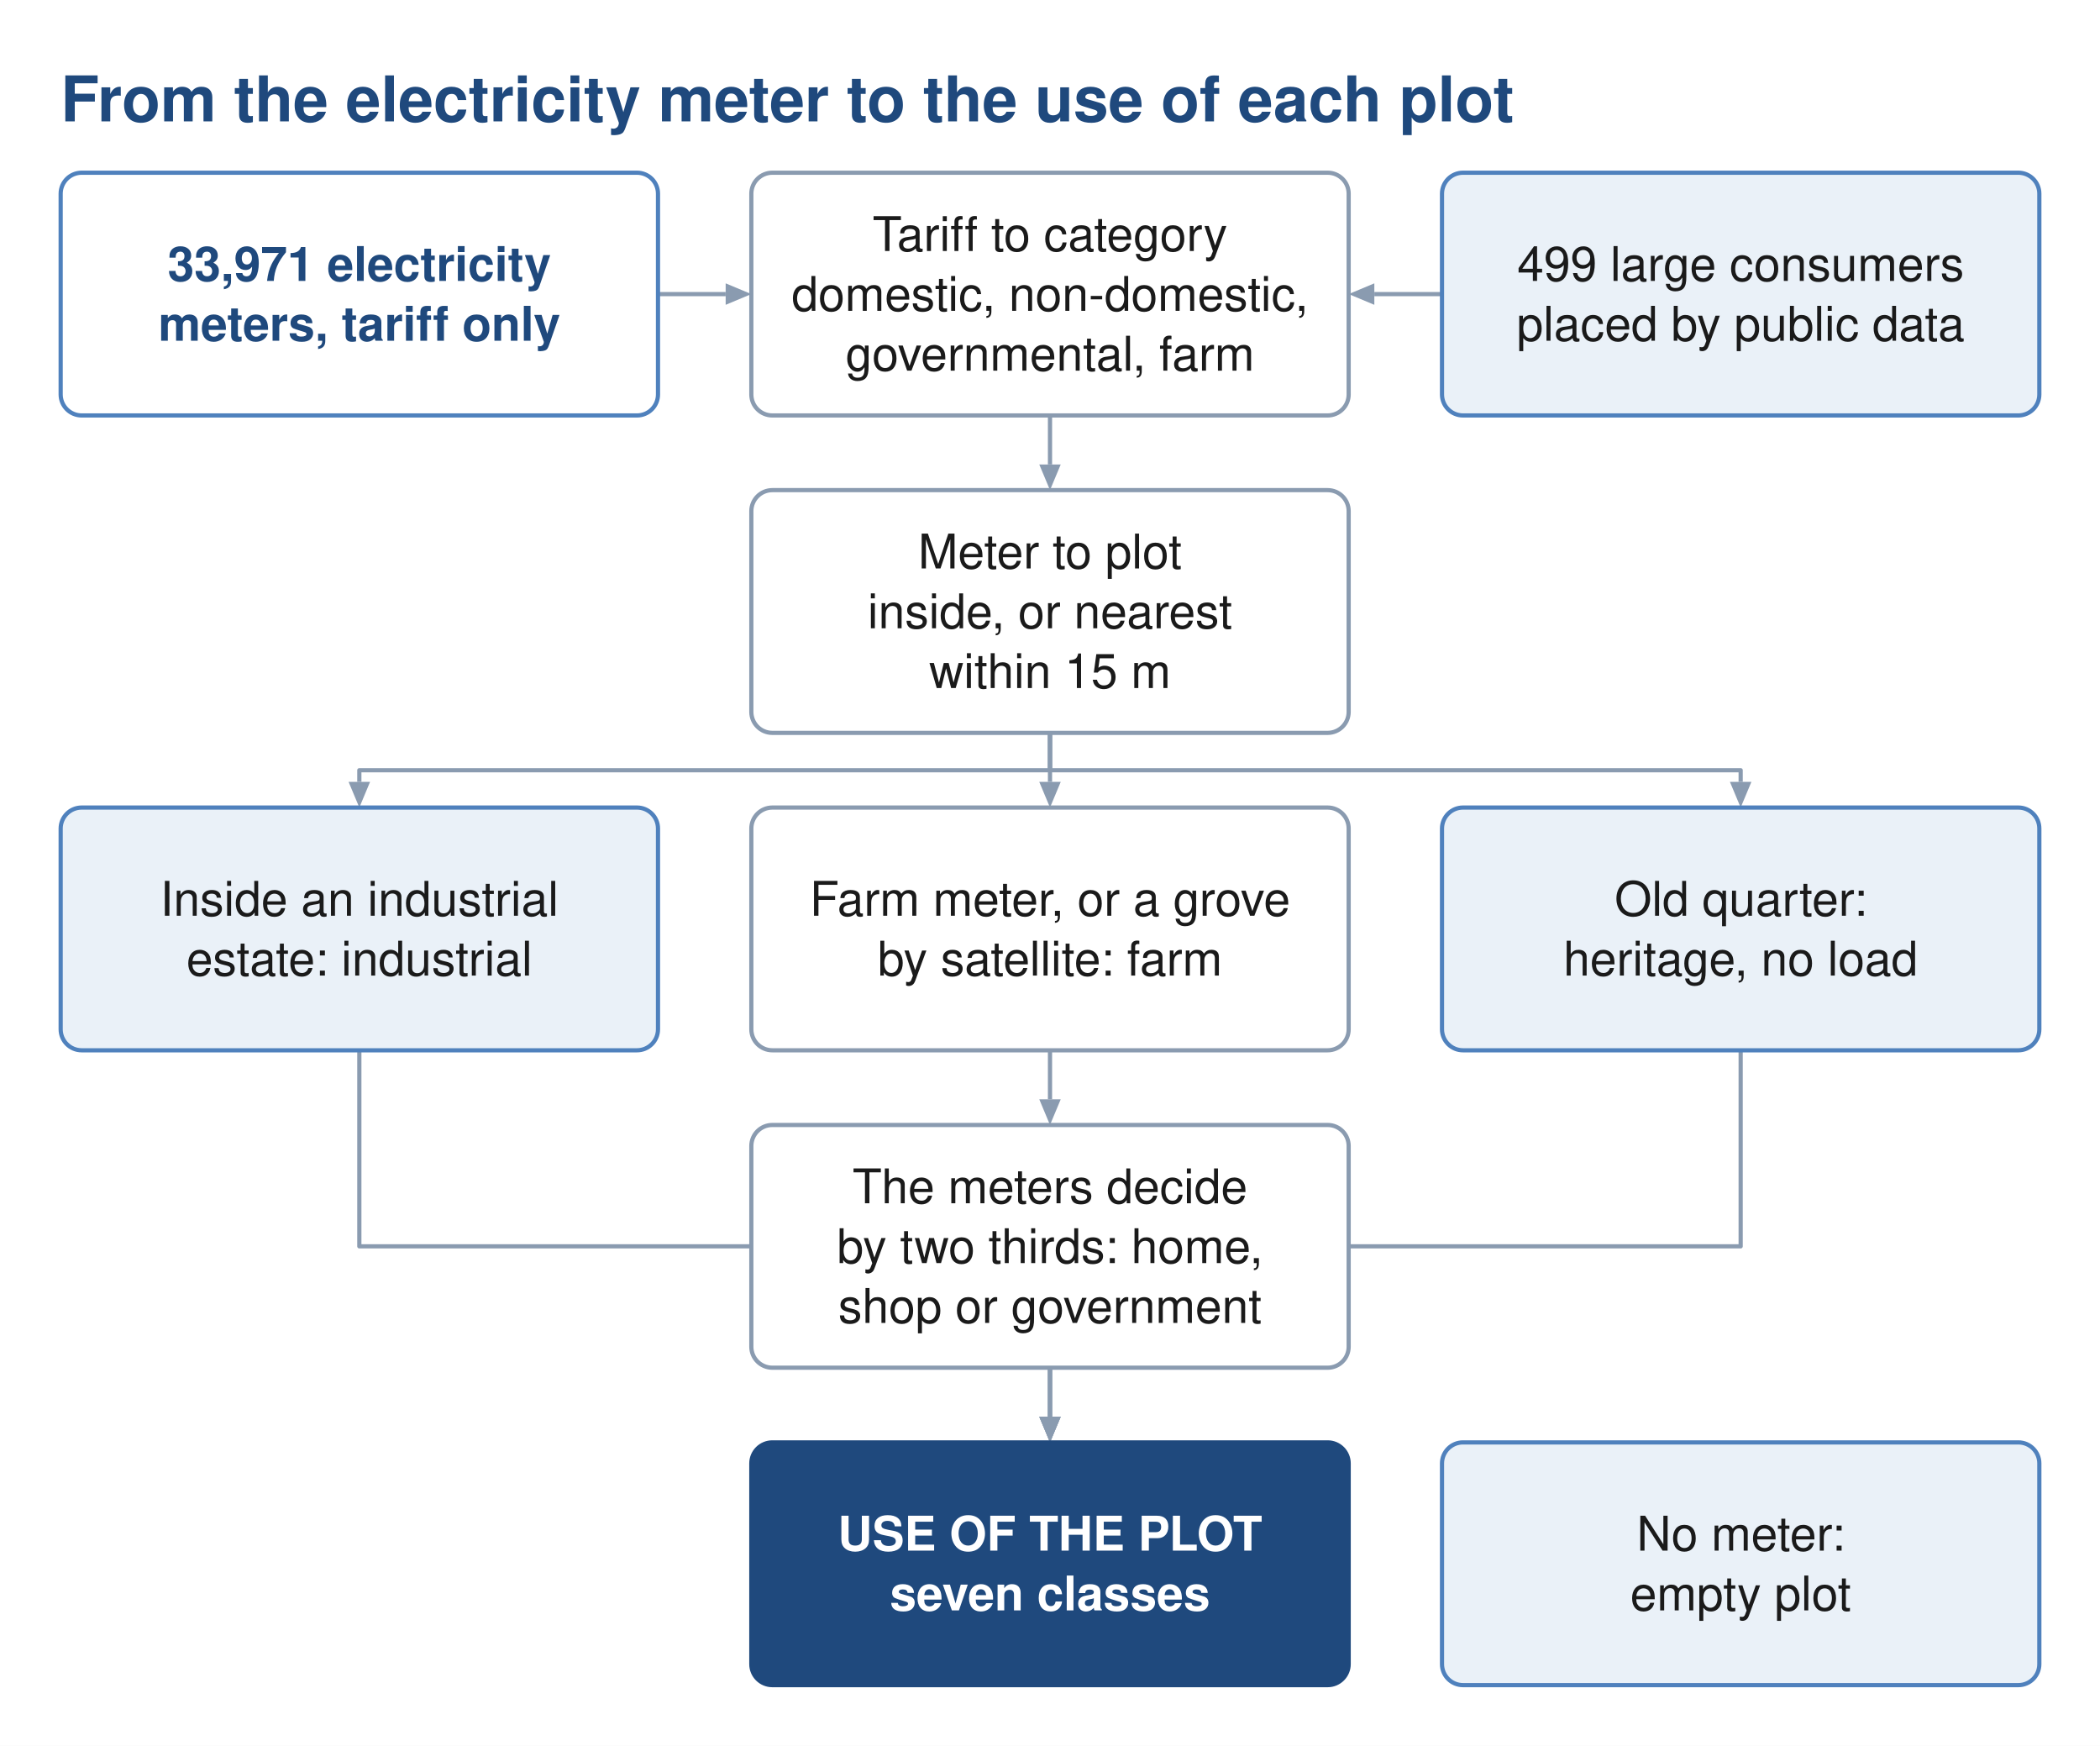
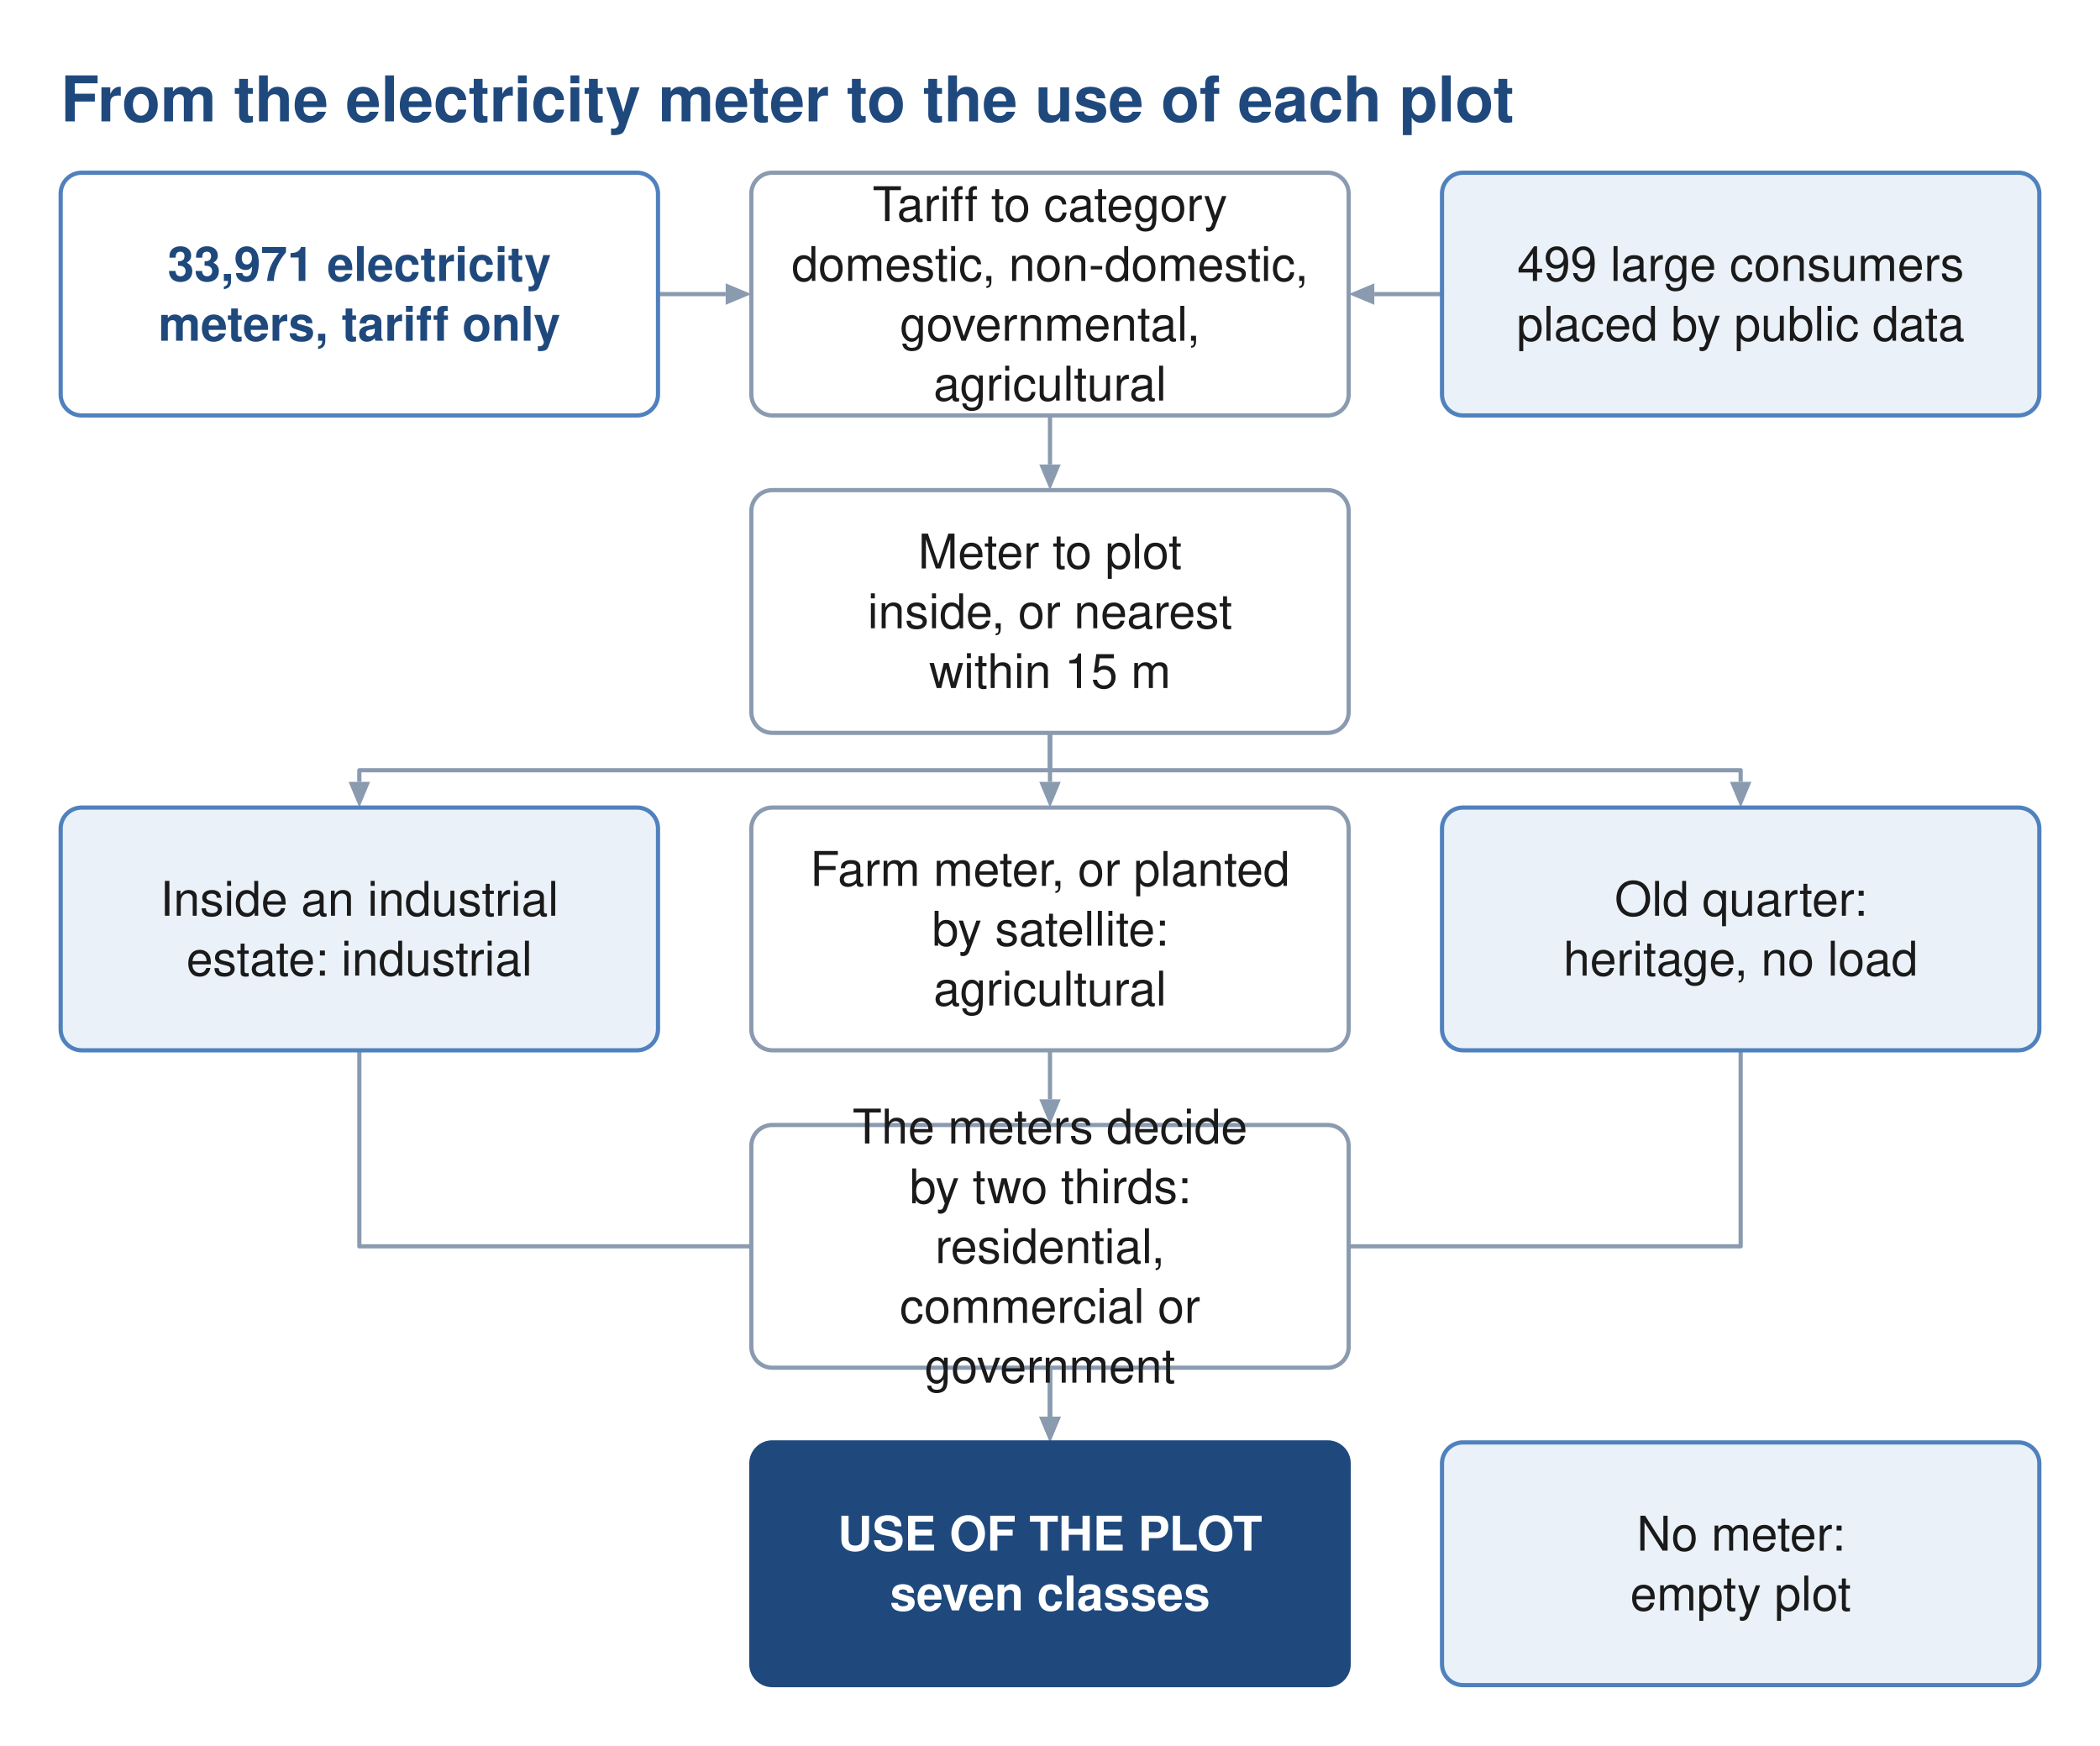
<svg xmlns="http://www.w3.org/2000/svg" width="900" height="748" viewBox="0 0 900 748" font-family="Helvetica">
  <rect width="900" height="748" fill="#FFFFFF" />
  <text x="26" y="52" font-family="Helvetica" font-size="27" font-weight="600" fill="#1F497D">From the electricity meter to the use of each plot</text>
  <path d="M282.0,126.0 L311.0,126.0" fill="none" stroke="#8A9BB0" stroke-width="1.8" stroke-linejoin="round" />
  <polygon points="322.0,126.0 311.0,130.6 311.0,121.4" fill="#8A9BB0" />
  <path d="M618.0,126.0 L589.0,126.0" fill="none" stroke="#8A9BB0" stroke-width="1.8" stroke-linejoin="round" />
  <polygon points="578.0,126.0 589.0,121.4 589.0,130.6" fill="#8A9BB0" />
  <path d="M450.0,178.0 L450.0,199.0" fill="none" stroke="#8A9BB0" stroke-width="1.8" stroke-linejoin="round" />
  <polygon points="450.0,210.0 445.4,199.0 454.6,199.0" fill="#8A9BB0" />
  <path d="M450.0,314.0 L450.0,330.0 L154.0,330.0 L154.0,335.0" fill="none" stroke="#8A9BB0" stroke-width="1.8" stroke-linejoin="round" />
  <polygon points="154.0,346.0 149.4,335.0 158.6,335.0" fill="#8A9BB0" />
  <path d="M450.0,314.0 L450.0,335.0" fill="none" stroke="#8A9BB0" stroke-width="1.8" stroke-linejoin="round" />
  <polygon points="450.0,346.0 445.4,335.0 454.6,335.0" fill="#8A9BB0" />
  <path d="M450.0,314.0 L450.0,330.0 L746.0,330.0 L746.0,335.0" fill="none" stroke="#8A9BB0" stroke-width="1.8" stroke-linejoin="round" />
  <polygon points="746.0,346.0 741.4,335.0 750.6,335.0" fill="#8A9BB0" />
  <path d="M450.0,450.0 L450.0,471.0" fill="none" stroke="#8A9BB0" stroke-width="1.8" stroke-linejoin="round" />
  <polygon points="450.0,482.0 445.4,471.0 454.6,471.0" fill="#8A9BB0" />
  <path d="M450.0,586.0 L450.0,607.0" fill="none" stroke="#8A9BB0" stroke-width="1.8" stroke-linejoin="round" />
  <polygon points="450.0,618.0 445.4,607.0 454.6,607.0" fill="#8A9BB0" />
  <path d="M154.0,450.0 L154.0,534.0 L450.0,534.0 L450.0,607.0" fill="none" stroke="#8A9BB0" stroke-width="1.8" stroke-linejoin="round" />
  <polygon points="450.0,618.0 445.4,607.0 454.6,607.0" fill="#8A9BB0" />
  <path d="M746.0,450.0 L746.0,534.0 L450.0,534.0 L450.0,607.0" fill="none" stroke="#8A9BB0" stroke-width="1.8" stroke-linejoin="round" />
  <polygon points="450.0,618.0 445.4,607.0 454.6,607.0" fill="#8A9BB0" />
  <rect x="26" y="74" width="256" height="104" rx="9" fill="#FFFFFF" stroke="#4F81BD" stroke-width="1.8" />
  <text x="154.0" y="120.362" font-family="Helvetica" font-size="20.5" font-weight="600" fill="#1F497D" text-anchor="middle">33,971 electricity</text>
  <text x="154.0" y="145.988" font-family="Helvetica" font-size="20.5" font-weight="600" fill="#1F497D" text-anchor="middle">meters, tariff only</text>
  <rect x="322" y="74" width="256" height="104" rx="9" fill="#FFFFFF" stroke="#8A9BB0" stroke-width="1.8" />
-   <text x="450.0" y="107.55" font-family="Helvetica" font-size="20.5" font-weight="400" fill="#1A1A1A" text-anchor="middle">Tariff to category</text>
-   <text x="450.0" y="133.175" font-family="Helvetica" font-size="20.5" font-weight="400" fill="#1A1A1A" text-anchor="middle">domestic, non-domestic,</text>
-   <text x="450.0" y="158.8" font-family="Helvetica" font-size="20.5" font-weight="400" fill="#1A1A1A" text-anchor="middle">governmental, farm</text>
+   <text x="450.0" y="94.737" font-family="Helvetica" font-size="20.5" font-weight="400" fill="#1A1A1A" text-anchor="middle">Tariff to category</text>
+   <text x="450.0" y="120.362" font-family="Helvetica" font-size="20.5" font-weight="400" fill="#1A1A1A" text-anchor="middle">domestic, non-domestic,</text>
+   <text x="450.0" y="145.988" font-family="Helvetica" font-size="20.5" font-weight="400" fill="#1A1A1A" text-anchor="middle">governmental,</text>
+   <text x="450.0" y="171.613" font-family="Helvetica" font-size="20.5" font-weight="400" fill="#1A1A1A" text-anchor="middle">agricultural</text>
  <rect x="618" y="74" width="256" height="104" rx="9" fill="#EAF1F8" stroke="#4F81BD" stroke-width="1.8" />
  <text x="746.0" y="120.362" font-family="Helvetica" font-size="20.5" font-weight="400" fill="#1A1A1A" text-anchor="middle">499 large consumers</text>
  <text x="746.0" y="145.988" font-family="Helvetica" font-size="20.5" font-weight="400" fill="#1A1A1A" text-anchor="middle">placed by public data</text>
  <rect x="322" y="210" width="256" height="104" rx="9" fill="#FFFFFF" stroke="#8A9BB0" stroke-width="1.8" />
  <text x="450.0" y="243.55" font-family="Helvetica" font-size="20.5" font-weight="400" fill="#1A1A1A" text-anchor="middle">Meter to plot</text>
  <text x="450.0" y="269.175" font-family="Helvetica" font-size="20.5" font-weight="400" fill="#1A1A1A" text-anchor="middle">inside, or nearest</text>
  <text x="450.0" y="294.8" font-family="Helvetica" font-size="20.5" font-weight="400" fill="#1A1A1A" text-anchor="middle">within 15 m</text>
  <rect x="26" y="346" width="256" height="104" rx="9" fill="#EAF1F8" stroke="#4F81BD" stroke-width="1.8" />
  <text x="154.0" y="392.363" font-family="Helvetica" font-size="20.5" font-weight="400" fill="#1A1A1A" text-anchor="middle">Inside an industrial</text>
  <text x="154.0" y="417.988" font-family="Helvetica" font-size="20.5" font-weight="400" fill="#1A1A1A" text-anchor="middle">estate: industrial</text>
  <rect x="322" y="346" width="256" height="104" rx="9" fill="#FFFFFF" stroke="#8A9BB0" stroke-width="1.8" />
-   <text x="450.0" y="392.363" font-family="Helvetica" font-size="20.5" font-weight="400" fill="#1A1A1A" text-anchor="middle">Farm meter, or a grove</text>
-   <text x="450.0" y="417.988" font-family="Helvetica" font-size="20.5" font-weight="400" fill="#1A1A1A" text-anchor="middle">by satellite: farm</text>
+   <text x="450.0" y="379.55" font-family="Helvetica" font-size="20.5" font-weight="400" fill="#1A1A1A" text-anchor="middle">Farm meter, or planted</text>
+   <text x="450.0" y="405.175" font-family="Helvetica" font-size="20.5" font-weight="400" fill="#1A1A1A" text-anchor="middle">by satellite:</text>
+   <text x="450.0" y="430.8" font-family="Helvetica" font-size="20.5" font-weight="400" fill="#1A1A1A" text-anchor="middle">agricultural</text>
  <rect x="618" y="346" width="256" height="104" rx="9" fill="#EAF1F8" stroke="#4F81BD" stroke-width="1.8" />
  <text x="746.0" y="392.363" font-family="Helvetica" font-size="20.5" font-weight="400" fill="#1A1A1A" text-anchor="middle">Old quarter:</text>
  <text x="746.0" y="417.988" font-family="Helvetica" font-size="20.5" font-weight="400" fill="#1A1A1A" text-anchor="middle">heritage, no load</text>
  <rect x="322" y="482" width="256" height="104" rx="9" fill="#FFFFFF" stroke="#8A9BB0" stroke-width="1.8" />
-   <text x="450.0" y="515.55" font-family="Helvetica" font-size="20.5" font-weight="400" fill="#1A1A1A" text-anchor="middle">The meters decide</text>
-   <text x="450.0" y="541.175" font-family="Helvetica" font-size="20.5" font-weight="400" fill="#1A1A1A" text-anchor="middle">by two thirds: home,</text>
-   <text x="450.0" y="566.8" font-family="Helvetica" font-size="20.5" font-weight="400" fill="#1A1A1A" text-anchor="middle">shop or government</text>
+   <text x="450.0" y="489.925" font-family="Helvetica" font-size="20.5" font-weight="400" fill="#1A1A1A" text-anchor="middle">The meters decide</text>
+   <text x="450.0" y="515.55" font-family="Helvetica" font-size="20.5" font-weight="400" fill="#1A1A1A" text-anchor="middle">by two thirds:</text>
+   <text x="450.0" y="541.175" font-family="Helvetica" font-size="20.5" font-weight="400" fill="#1A1A1A" text-anchor="middle">residential,</text>
+   <text x="450.0" y="566.8" font-family="Helvetica" font-size="20.5" font-weight="400" fill="#1A1A1A" text-anchor="middle">commercial or</text>
+   <text x="450.0" y="592.425" font-family="Helvetica" font-size="20.5" font-weight="400" fill="#1A1A1A" text-anchor="middle">government</text>
  <rect x="322" y="618" width="256" height="104" rx="9" fill="#1F497D" stroke="#1F497D" stroke-width="1.8" />
  <text x="450.0" y="664.362" font-family="Helvetica" font-size="20.5" font-weight="600" fill="#FFFFFF" text-anchor="middle">USE OF THE PLOT</text>
  <text x="450.0" y="689.987" font-family="Helvetica" font-size="20.5" font-weight="600" fill="#FFFFFF" text-anchor="middle">seven classes</text>
  <rect x="618" y="618" width="256" height="104" rx="9" fill="#EAF1F8" stroke="#4F81BD" stroke-width="1.8" />
  <text x="746.0" y="664.362" font-family="Helvetica" font-size="20.5" font-weight="400" fill="#1A1A1A" text-anchor="middle">No meter:</text>
  <text x="746.0" y="689.987" font-family="Helvetica" font-size="20.5" font-weight="400" fill="#1A1A1A" text-anchor="middle">empty plot</text>
</svg>
